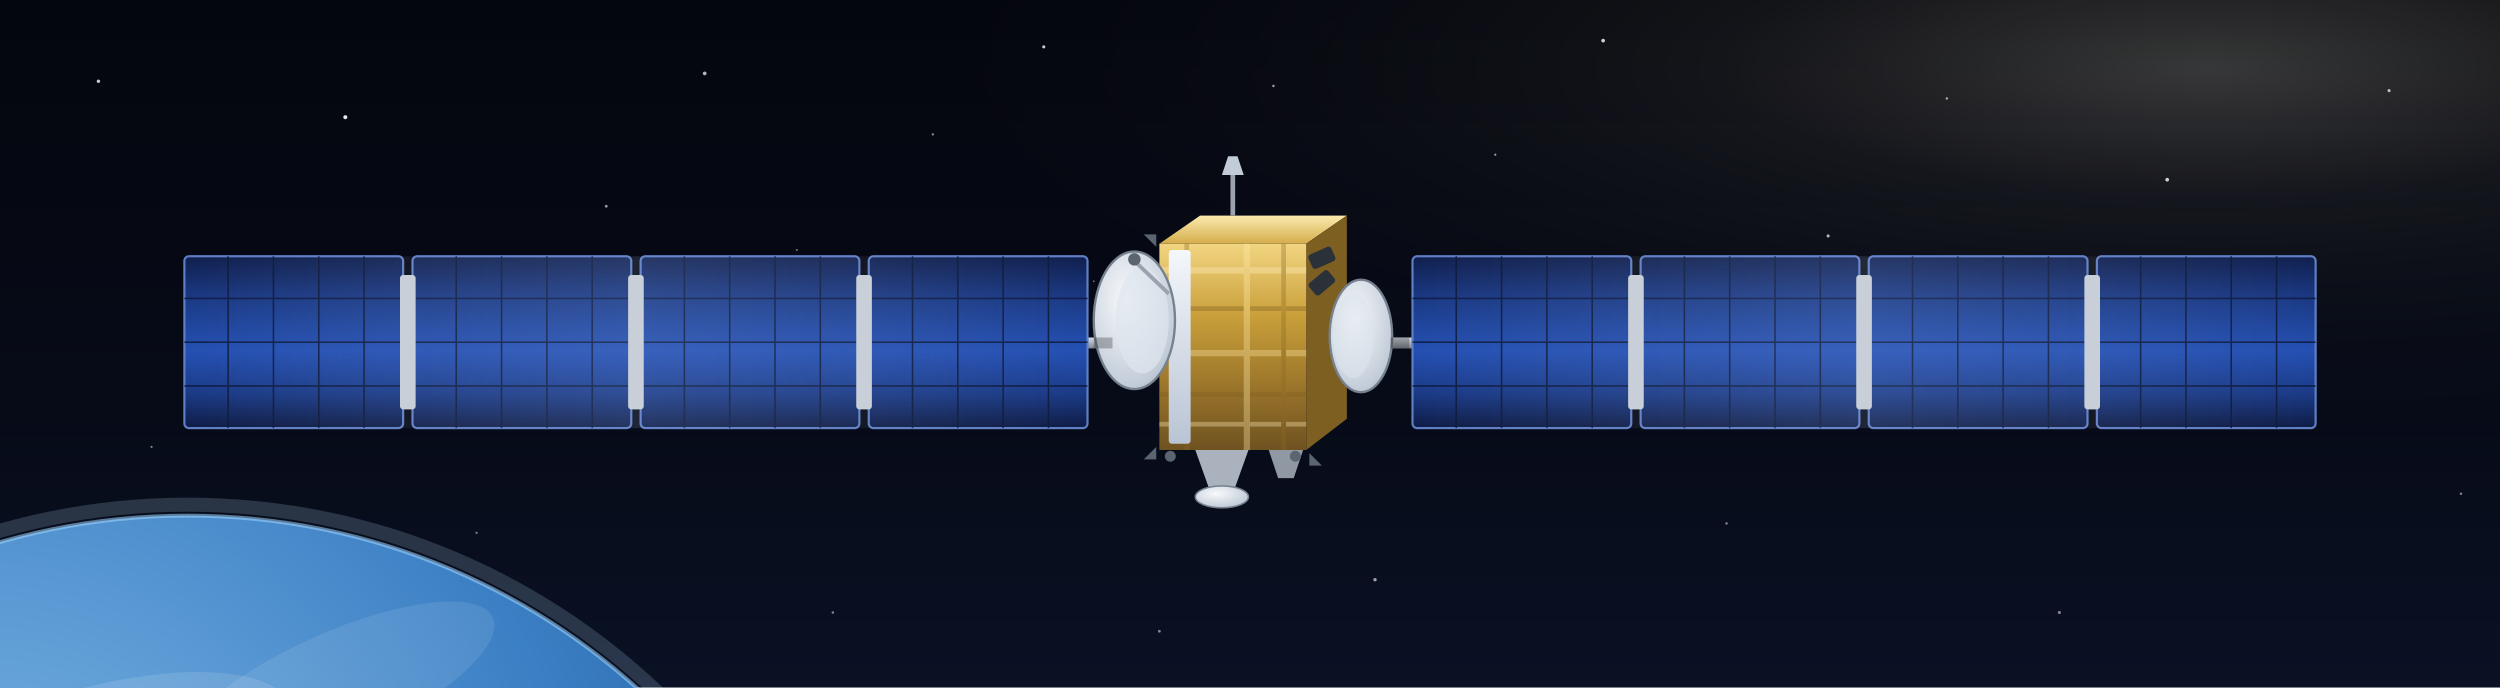
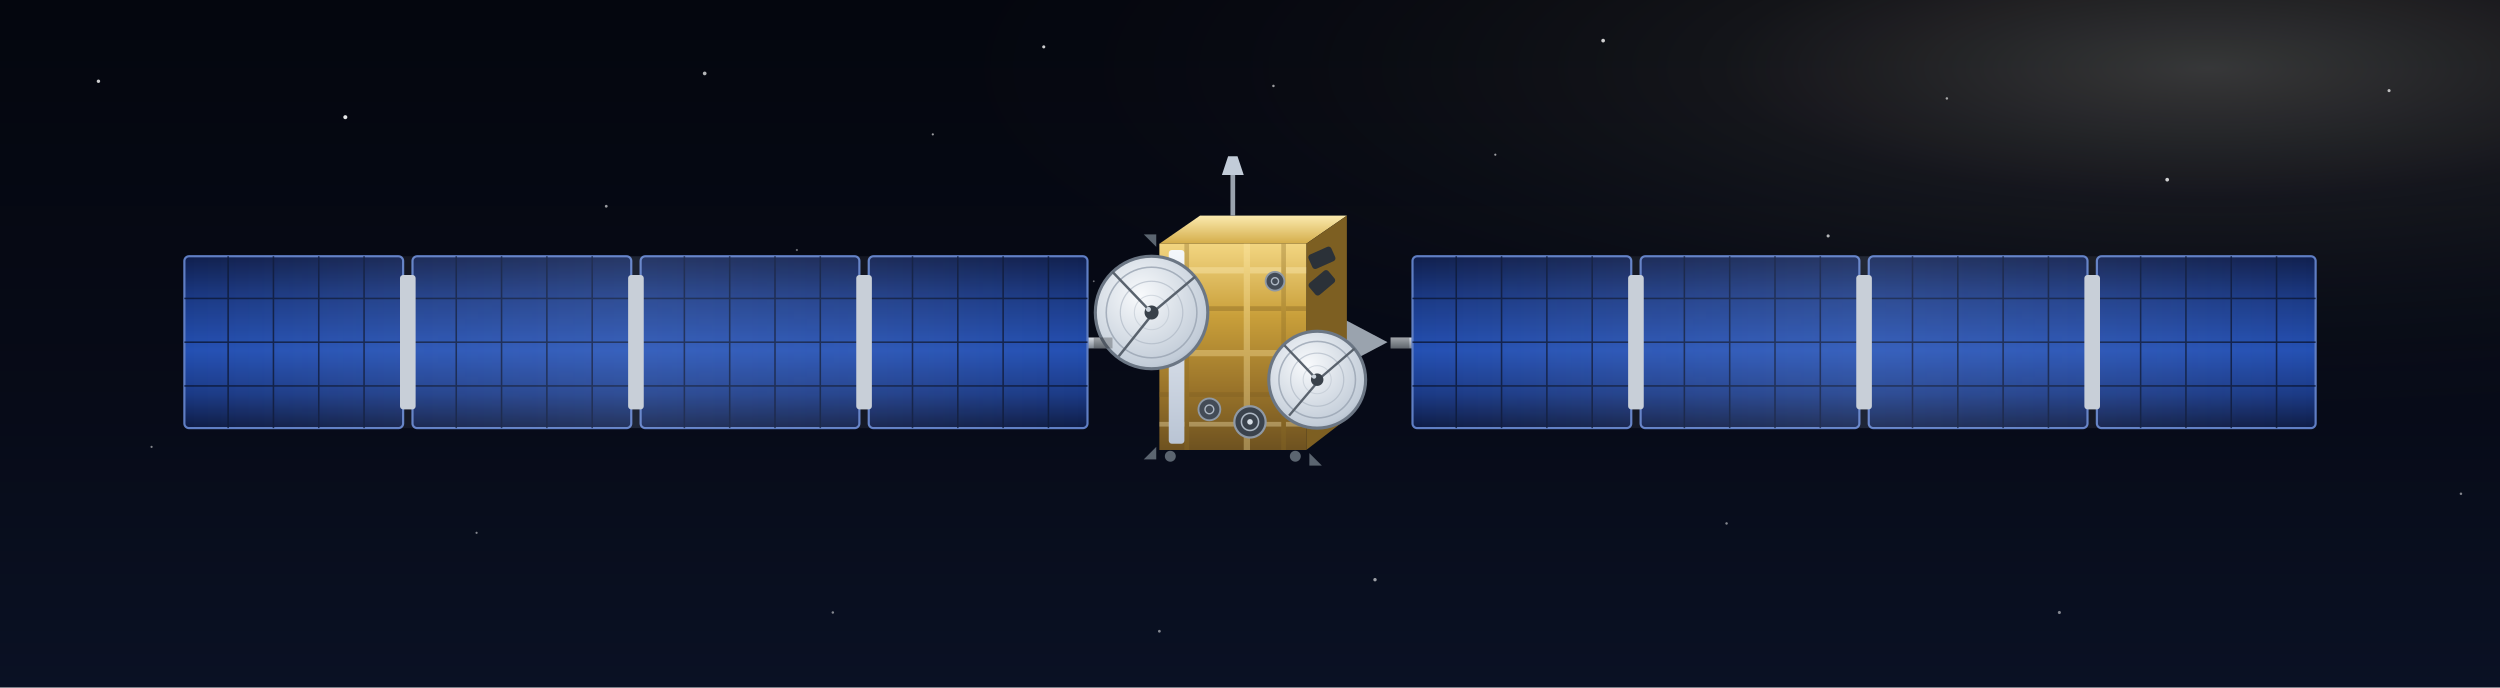
<svg xmlns="http://www.w3.org/2000/svg" viewBox="0 0 1600 440" font-family="sans-serif">
  <defs>
    <linearGradient id="sky" x1="0" y1="0" x2="0" y2="1">
      <stop offset="0" stop-color="#04060e" />
      <stop offset="0.6" stop-color="#070b18" />
      <stop offset="1" stop-color="#0a1124" />
    </linearGradient>
    <radialGradient id="sunglow" cx="0.88" cy="0.10" r="0.55">
      <stop offset="0" stop-color="#fff7dc" stop-opacity="0.20" />
      <stop offset="0.35" stop-color="#ffedb8" stop-opacity="0.06" />
      <stop offset="1" stop-color="#000000" stop-opacity="0" />
-     </radialGradient>
-     <radialGradient id="earth" cx="0.35" cy="0.30" r="1.0">
-       <stop offset="0" stop-color="#7fb8e6" />
-       <stop offset="0.45" stop-color="#3b7fc4" />
-       <stop offset="0.8" stop-color="#1c4e8a" />
-       <stop offset="1" stop-color="#0d2c55" />
    </radialGradient>
    <linearGradient id="panel" x1="0" y1="0" x2="0" y2="1">
      <stop offset="0" stop-color="#101f4d" />
      <stop offset="0.25" stop-color="#1b3a86" />
      <stop offset="0.55" stop-color="#2450b3" />
      <stop offset="0.8" stop-color="#1b3a86" />
      <stop offset="1" stop-color="#0e1c45" />
    </linearGradient>
    <linearGradient id="panelSheen" x1="0" y1="0" x2="1" y2="0">
      <stop offset="0" stop-color="#ffffff" stop-opacity="0" />
      <stop offset="0.5" stop-color="#bcd4ff" stop-opacity="0.13" />
      <stop offset="1" stop-color="#ffffff" stop-opacity="0" />
    </linearGradient>
    <linearGradient id="mli" x1="0" y1="0" x2="0" y2="1">
      <stop offset="0" stop-color="#f2d581" />
      <stop offset="0.35" stop-color="#c99f3a" />
      <stop offset="0.7" stop-color="#9a742a" />
      <stop offset="1" stop-color="#6e5220" />
    </linearGradient>
    <linearGradient id="mliTop" x1="0" y1="0" x2="0" y2="1">
      <stop offset="0" stop-color="#fbeaae" />
      <stop offset="1" stop-color="#d4ad4a" />
    </linearGradient>
    <linearGradient id="radiator" x1="0" y1="0" x2="0" y2="1">
      <stop offset="0" stop-color="#f4f7fb" />
      <stop offset="1" stop-color="#b9c4d4" />
    </linearGradient>
    <radialGradient id="dish" cx="0.4" cy="0.35" r="0.9">
      <stop offset="0" stop-color="#f8fafc" />
      <stop offset="0.7" stop-color="#c2ccd8" />
      <stop offset="1" stop-color="#8b98a8" />
    </radialGradient>
    <linearGradient id="boom" x1="0" y1="0" x2="0" y2="1">
      <stop offset="0" stop-color="#d8dde4" />
      <stop offset="1" stop-color="#7d8590" />
    </linearGradient>
  </defs>
  <rect width="1600" height="440" fill="url(#sky)" />
  <rect width="1600" height="440" fill="url(#sunglow)" />
  <g fill="#ffffff">
    <circle cx="63" cy="52" r="1.1" opacity="0.8" />
    <circle cx="142" cy="188" r="0.8" opacity="0.5" />
    <circle cx="221" cy="75" r="1.3" opacity="0.9" />
    <circle cx="305" cy="341" r="0.7" opacity="0.5" />
    <circle cx="388" cy="132" r="0.9" opacity="0.6" />
    <circle cx="451" cy="47" r="1.2" opacity="0.7" />
    <circle cx="533" cy="392" r="0.8" opacity="0.5" />
    <circle cx="597" cy="86" r="0.7" opacity="0.6" />
    <circle cx="668" cy="30" r="1.0" opacity="0.8" />
    <circle cx="742" cy="404" r="0.9" opacity="0.5" />
    <circle cx="815" cy="55" r="0.8" opacity="0.6" />
    <circle cx="880" cy="371" r="1.1" opacity="0.6" />
    <circle cx="957" cy="99" r="0.7" opacity="0.6" />
    <circle cx="1026" cy="26" r="1.2" opacity="0.8" />
    <circle cx="1105" cy="335" r="0.8" opacity="0.5" />
    <circle cx="1170" cy="151" r="1.0" opacity="0.7" />
    <circle cx="1246" cy="63" r="0.8" opacity="0.6" />
    <circle cx="1318" cy="392" r="1.0" opacity="0.5" />
    <circle cx="1387" cy="115" r="1.2" opacity="0.8" />
    <circle cx="1462" cy="243" r="0.7" opacity="0.5" />
    <circle cx="1529" cy="58" r="1.0" opacity="0.7" />
    <circle cx="1575" cy="316" r="0.8" opacity="0.5" />
    <circle cx="97" cy="286" r="0.7" opacity="0.5" />
    <circle cx="356" cy="223" r="0.7" opacity="0.4" />
    <circle cx="700" cy="180" r="0.6" opacity="0.4" />
    <circle cx="1080" cy="205" r="0.6" opacity="0.4" />
    <circle cx="510" cy="160" r="0.7" opacity="0.4" />
    <circle cx="1440" cy="180" r="0.8" opacity="0.5" />
  </g>
-   <circle cx="120" cy="760" r="430" fill="url(#earth)" />
-   <circle cx="120" cy="760" r="430" fill="none" stroke="#9fd4ff" stroke-opacity="0.55" stroke-width="2.5" />
-   <circle cx="120" cy="760" r="437" fill="none" stroke="#bfe4ff" stroke-opacity="0.18" stroke-width="9" />
-   <ellipse cx="45" cy="500" rx="150" ry="55" fill="#ffffff" opacity="0.12" transform="rotate(-18 45 500)" />
-   <ellipse cx="215" cy="440" rx="110" ry="35" fill="#ffffff" opacity="0.09" transform="rotate(-24 215 440)" />
  <g id="wings">
    <rect x="120" y="216" width="590" height="7" fill="url(#boom)" />
    <rect x="890" y="216" width="590" height="7" fill="url(#boom)" />
    <path d="M712 219 L748 200 L748 238 Z" fill="#9aa3ae" />
    <path d="M888 219 L852 200 L852 238 Z" fill="#9aa3ae" />
    <g>
      <g id="panelL1">
        <rect x="118" y="164" width="140" height="110" rx="3" fill="url(#panel)" stroke="#5f7ec4" stroke-width="1.4" />
      </g>
      <g id="panelL2">
        <rect x="264" y="164" width="140" height="110" rx="3" fill="url(#panel)" stroke="#5f7ec4" stroke-width="1.4" />
      </g>
      <g id="panelL3">
        <rect x="410" y="164" width="140" height="110" rx="3" fill="url(#panel)" stroke="#5f7ec4" stroke-width="1.4" />
      </g>
      <g id="panelL4">
        <rect x="556" y="164" width="140" height="110" rx="3" fill="url(#panel)" stroke="#5f7ec4" stroke-width="1.4" />
      </g>
      <g id="panelR1">
        <rect x="904" y="164" width="140" height="110" rx="3" fill="url(#panel)" stroke="#5f7ec4" stroke-width="1.4" />
      </g>
      <g id="panelR2">
        <rect x="1050" y="164" width="140" height="110" rx="3" fill="url(#panel)" stroke="#5f7ec4" stroke-width="1.4" />
      </g>
      <g id="panelR3">
        <rect x="1196" y="164" width="140" height="110" rx="3" fill="url(#panel)" stroke="#5f7ec4" stroke-width="1.4" />
      </g>
      <g id="panelR4">
        <rect x="1342" y="164" width="140" height="110" rx="3" fill="url(#panel)" stroke="#5f7ec4" stroke-width="1.4" />
      </g>
    </g>
    <g stroke="#0a1738" stroke-width="1" opacity="0.85">
      <path d="M118 191 h578 M118 219 h578 M118 247 h578 M904 191 h578 M904 219 h578 M904 247 h578" />
      <path d="M146 164 v110 M175 164 v110 M204 164 v110 M233 164 v110                M292 164 v110 M321 164 v110 M350 164 v110 M379 164 v110                M438 164 v110 M467 164 v110 M496 164 v110 M525 164 v110                M584 164 v110 M613 164 v110 M642 164 v110 M671 164 v110                M932 164 v110 M961 164 v110 M990 164 v110 M1019 164 v110                M1078 164 v110 M1107 164 v110 M1136 164 v110 M1165 164 v110                M1224 164 v110 M1253 164 v110 M1282 164 v110 M1311 164 v110                M1370 164 v110 M1399 164 v110 M1428 164 v110 M1457 164 v110" />
    </g>
    <rect x="118" y="164" width="578" height="110" fill="url(#panelSheen)" />
    <rect x="904" y="164" width="578" height="110" fill="url(#panelSheen)" />
    <g fill="#c8cfd8">
      <rect x="256" y="176" width="10" height="86" rx="2" />
      <rect x="402" y="176" width="10" height="86" rx="2" />
      <rect x="548" y="176" width="10" height="86" rx="2" />
      <rect x="1042" y="176" width="10" height="86" rx="2" />
      <rect x="1188" y="176" width="10" height="86" rx="2" />
      <rect x="1334" y="176" width="10" height="86" rx="2" />
    </g>
  </g>
  <g id="hub">
    <path d="M742 156 L768 138 L862 138 L836 156 Z" fill="url(#mliTop)" />
    <path d="M836 156 L862 138 L862 268 L836 288 Z" fill="#7d5f22" />
    <rect x="742" y="156" width="94" height="132" fill="url(#mli)" />
    <g opacity="0.35">
      <rect x="742" y="171" width="94" height="4" fill="#fff2c0" />
      <rect x="742" y="196" width="94" height="3" fill="#7a5c20" />
      <rect x="742" y="224" width="94" height="4" fill="#ffe9a5" />
      <rect x="742" y="251" width="94" height="3" fill="#7a5c20" />
      <rect x="742" y="270" width="94" height="3" fill="#fff2c0" />
      <rect x="758" y="156" width="3" height="132" fill="#8a6a25" />
      <rect x="796" y="156" width="4" height="132" fill="#ffeaa8" />
      <rect x="820" y="156" width="3" height="132" fill="#8a6a25" />
    </g>
-     <rect x="748" y="160" width="14" height="124" fill="url(#radiator)" rx="2" />
-     <ellipse cx="726" cy="205" rx="26" ry="44" fill="url(#dish)" stroke="#75818f" stroke-width="1.5" />
-     <ellipse cx="731" cy="205" rx="17" ry="34" fill="#dee6ee" opacity="0.7" />
-     <line x1="726" y1="167" x2="748" y2="188" stroke="#9aa3ae" stroke-width="2.5" />
-     <circle cx="726" cy="166" r="4" fill="#5b6570" />
-     <ellipse cx="871" cy="215" rx="20" ry="36" fill="url(#dish)" stroke="#75818f" stroke-width="1.5" />
-     <ellipse cx="866" cy="215" rx="13" ry="27" fill="#dce4ec" opacity="0.6" />
-     <path d="M765 288 L775 316 L789 316 L799 288 Z" fill="#aab3bd" />
-     <ellipse cx="782" cy="318" rx="17" ry="7" fill="url(#dish)" stroke="#75818f" />
-     <path d="M812 288 L818 306 L828 306 L834 288 Z" fill="#8f98a3" />
+     <rect x="748" y="160" width="10" height="124" fill="url(#radiator)" rx="2" />
    <line x1="789" y1="138" x2="789" y2="112" stroke="#9aa3ae" stroke-width="3" />
    <path d="M782 112 L796 112 L792 100 L786 100 Z" fill="#c2ccd8" />
    <rect x="838" y="160" width="16" height="10" rx="2" fill="#2b3138" transform="rotate(-24 846 165)" />
    <rect x="838" y="176" width="16" height="10" rx="2" fill="#2b3138" transform="rotate(-40 846 181)" />
    <g fill="#5b6570">
      <path d="M740 158 l-8 -8 h8 Z" />
      <path d="M740 286 l-8 8 h8 Z" />
      <path d="M838 290 l8 8 h-8 Z" />
      <circle cx="749" cy="292" r="3.5" />
      <circle cx="829" cy="292" r="3.5" />
    </g>
+     <g>
+       <circle cx="737" cy="200" r="36" fill="url(#dish)" stroke="#6b7684" stroke-width="2" />
+       <circle cx="737" cy="200" r="29" fill="none" stroke="#98a3b1" stroke-width="1" opacity="0.8" />
+       <circle cx="737" cy="200" r="20" fill="none" stroke="#a8b2bf" stroke-width="0.8" opacity="0.6" />
+       <circle cx="737" cy="200" r="11" fill="none" stroke="#b6bfca" stroke-width="0.7" opacity="0.5" />
+       <line x1="712" y1="174" x2="735" y2="198" stroke="#59626d" stroke-width="1.6" />
+       <line x1="765" y1="177" x2="740" y2="198" stroke="#59626d" stroke-width="1.6" />
+       <line x1="716" y1="228" x2="736" y2="203" stroke="#59626d" stroke-width="1.6" />
+       <circle cx="737" cy="200" r="4.5" fill="#39414a" />
+       <circle cx="735" cy="198" r="1.6" fill="#cdd5de" />
+     </g>
+     <g>
+       <circle cx="843" cy="243" r="31" fill="url(#dish)" stroke="#6b7684" stroke-width="2" />
+       <circle cx="843" cy="243" r="24.5" fill="none" stroke="#98a3b1" stroke-width="1" opacity="0.8" />
+       <circle cx="843" cy="243" r="17" fill="none" stroke="#a8b2bf" stroke-width="0.8" opacity="0.6" />
+       <circle cx="843" cy="243" r="9" fill="none" stroke="#b6bfca" stroke-width="0.7" opacity="0.5" />
+       <line x1="822" y1="221" x2="841" y2="241" stroke="#59626d" stroke-width="1.5" />
+       <line x1="867" y1="223" x2="846" y2="241" stroke="#59626d" stroke-width="1.5" />
+       <line x1="825" y1="266" x2="842" y2="246" stroke="#59626d" stroke-width="1.5" />
+       <circle cx="843" cy="243" r="4" fill="#39414a" />
+       <circle cx="841" cy="241" r="1.4" fill="#cdd5de" />
+     </g>
+     <g>
+       <circle cx="800" cy="270" r="10" fill="#3a424c" stroke="#8f99a5" stroke-width="1.4" />
+       <circle cx="800" cy="270" r="5.5" fill="none" stroke="#aeb8c4" stroke-width="1" />
+       <circle cx="800" cy="270" r="1.8" fill="#d6dde5" />
+       <circle cx="774" cy="262" r="7" fill="#434b56" stroke="#8f99a5" stroke-width="1.2" />
+       <circle cx="774" cy="262" r="2.8" fill="none" stroke="#aeb8c4" stroke-width="0.9" />
+       <circle cx="816" cy="180" r="6" fill="#434b56" stroke="#8f99a5" stroke-width="1.2" />
+       <circle cx="816" cy="180" r="2.3" fill="none" stroke="#aeb8c4" stroke-width="0.9" />
+     </g>
  </g>
  <rect x="700" y="216" width="12" height="7" fill="#000000" opacity="0.25" />
  <rect x="890" y="216" width="12" height="7" fill="#000000" opacity="0.25" />
</svg>
